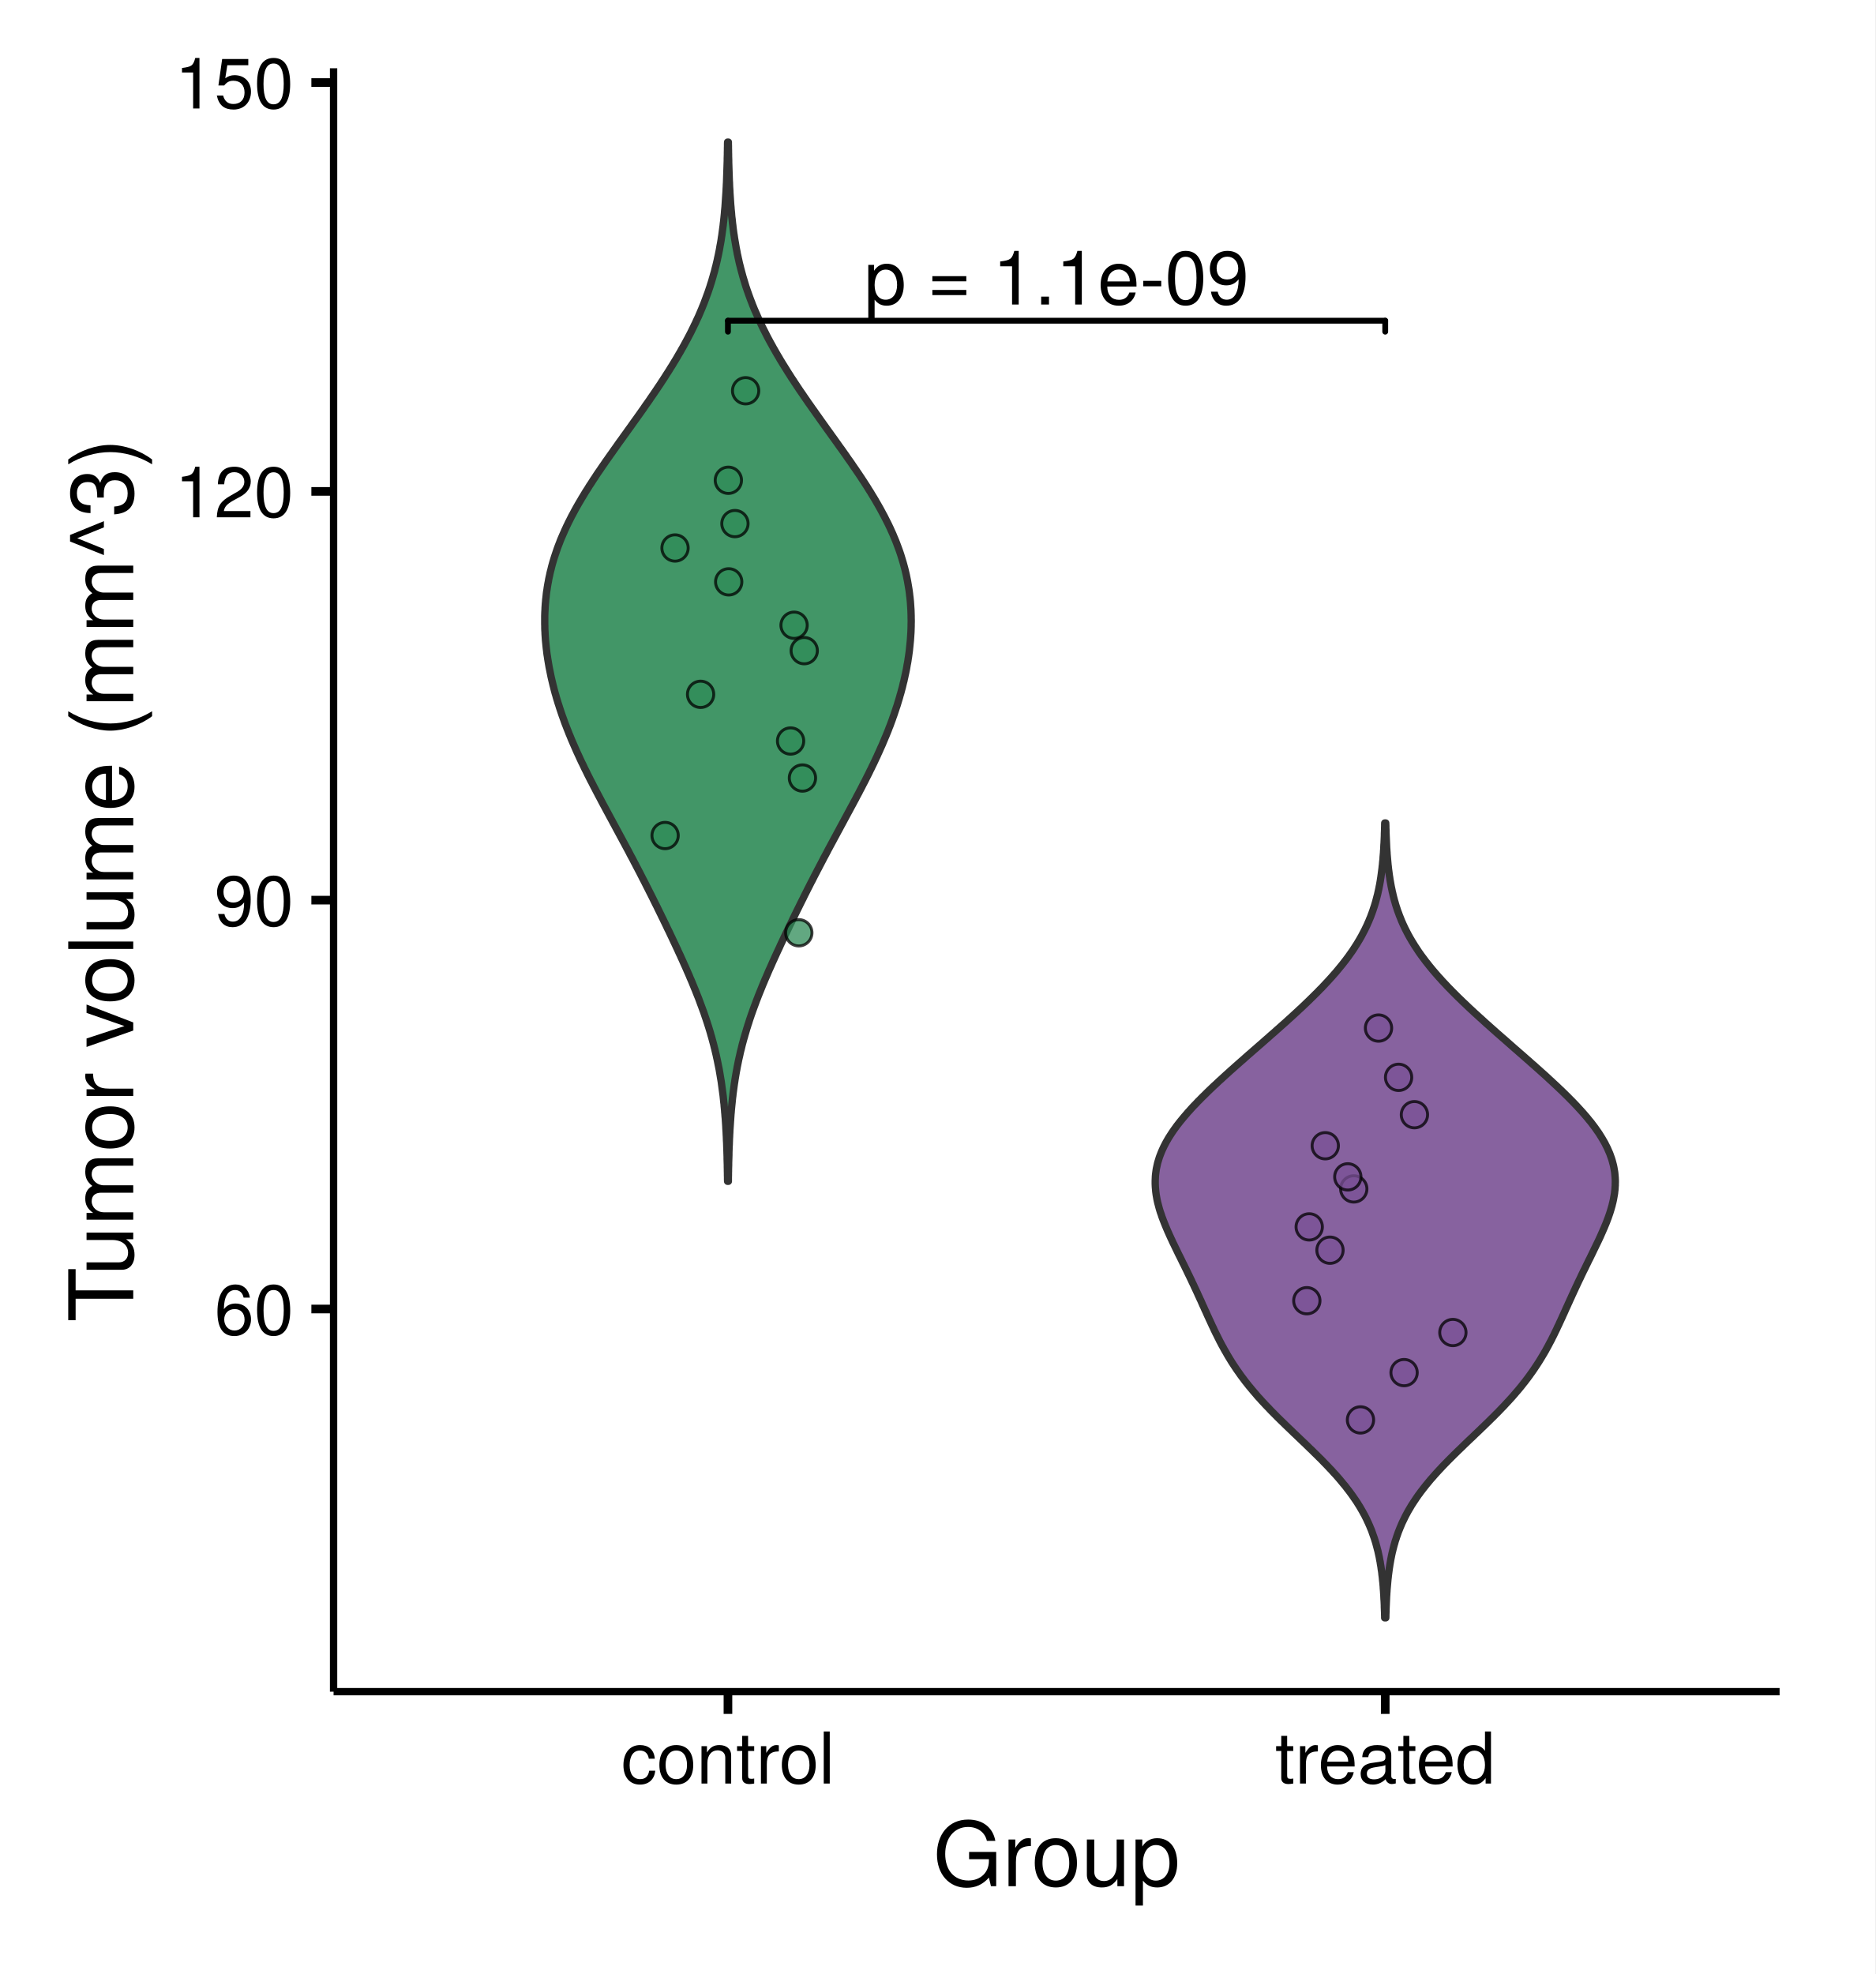
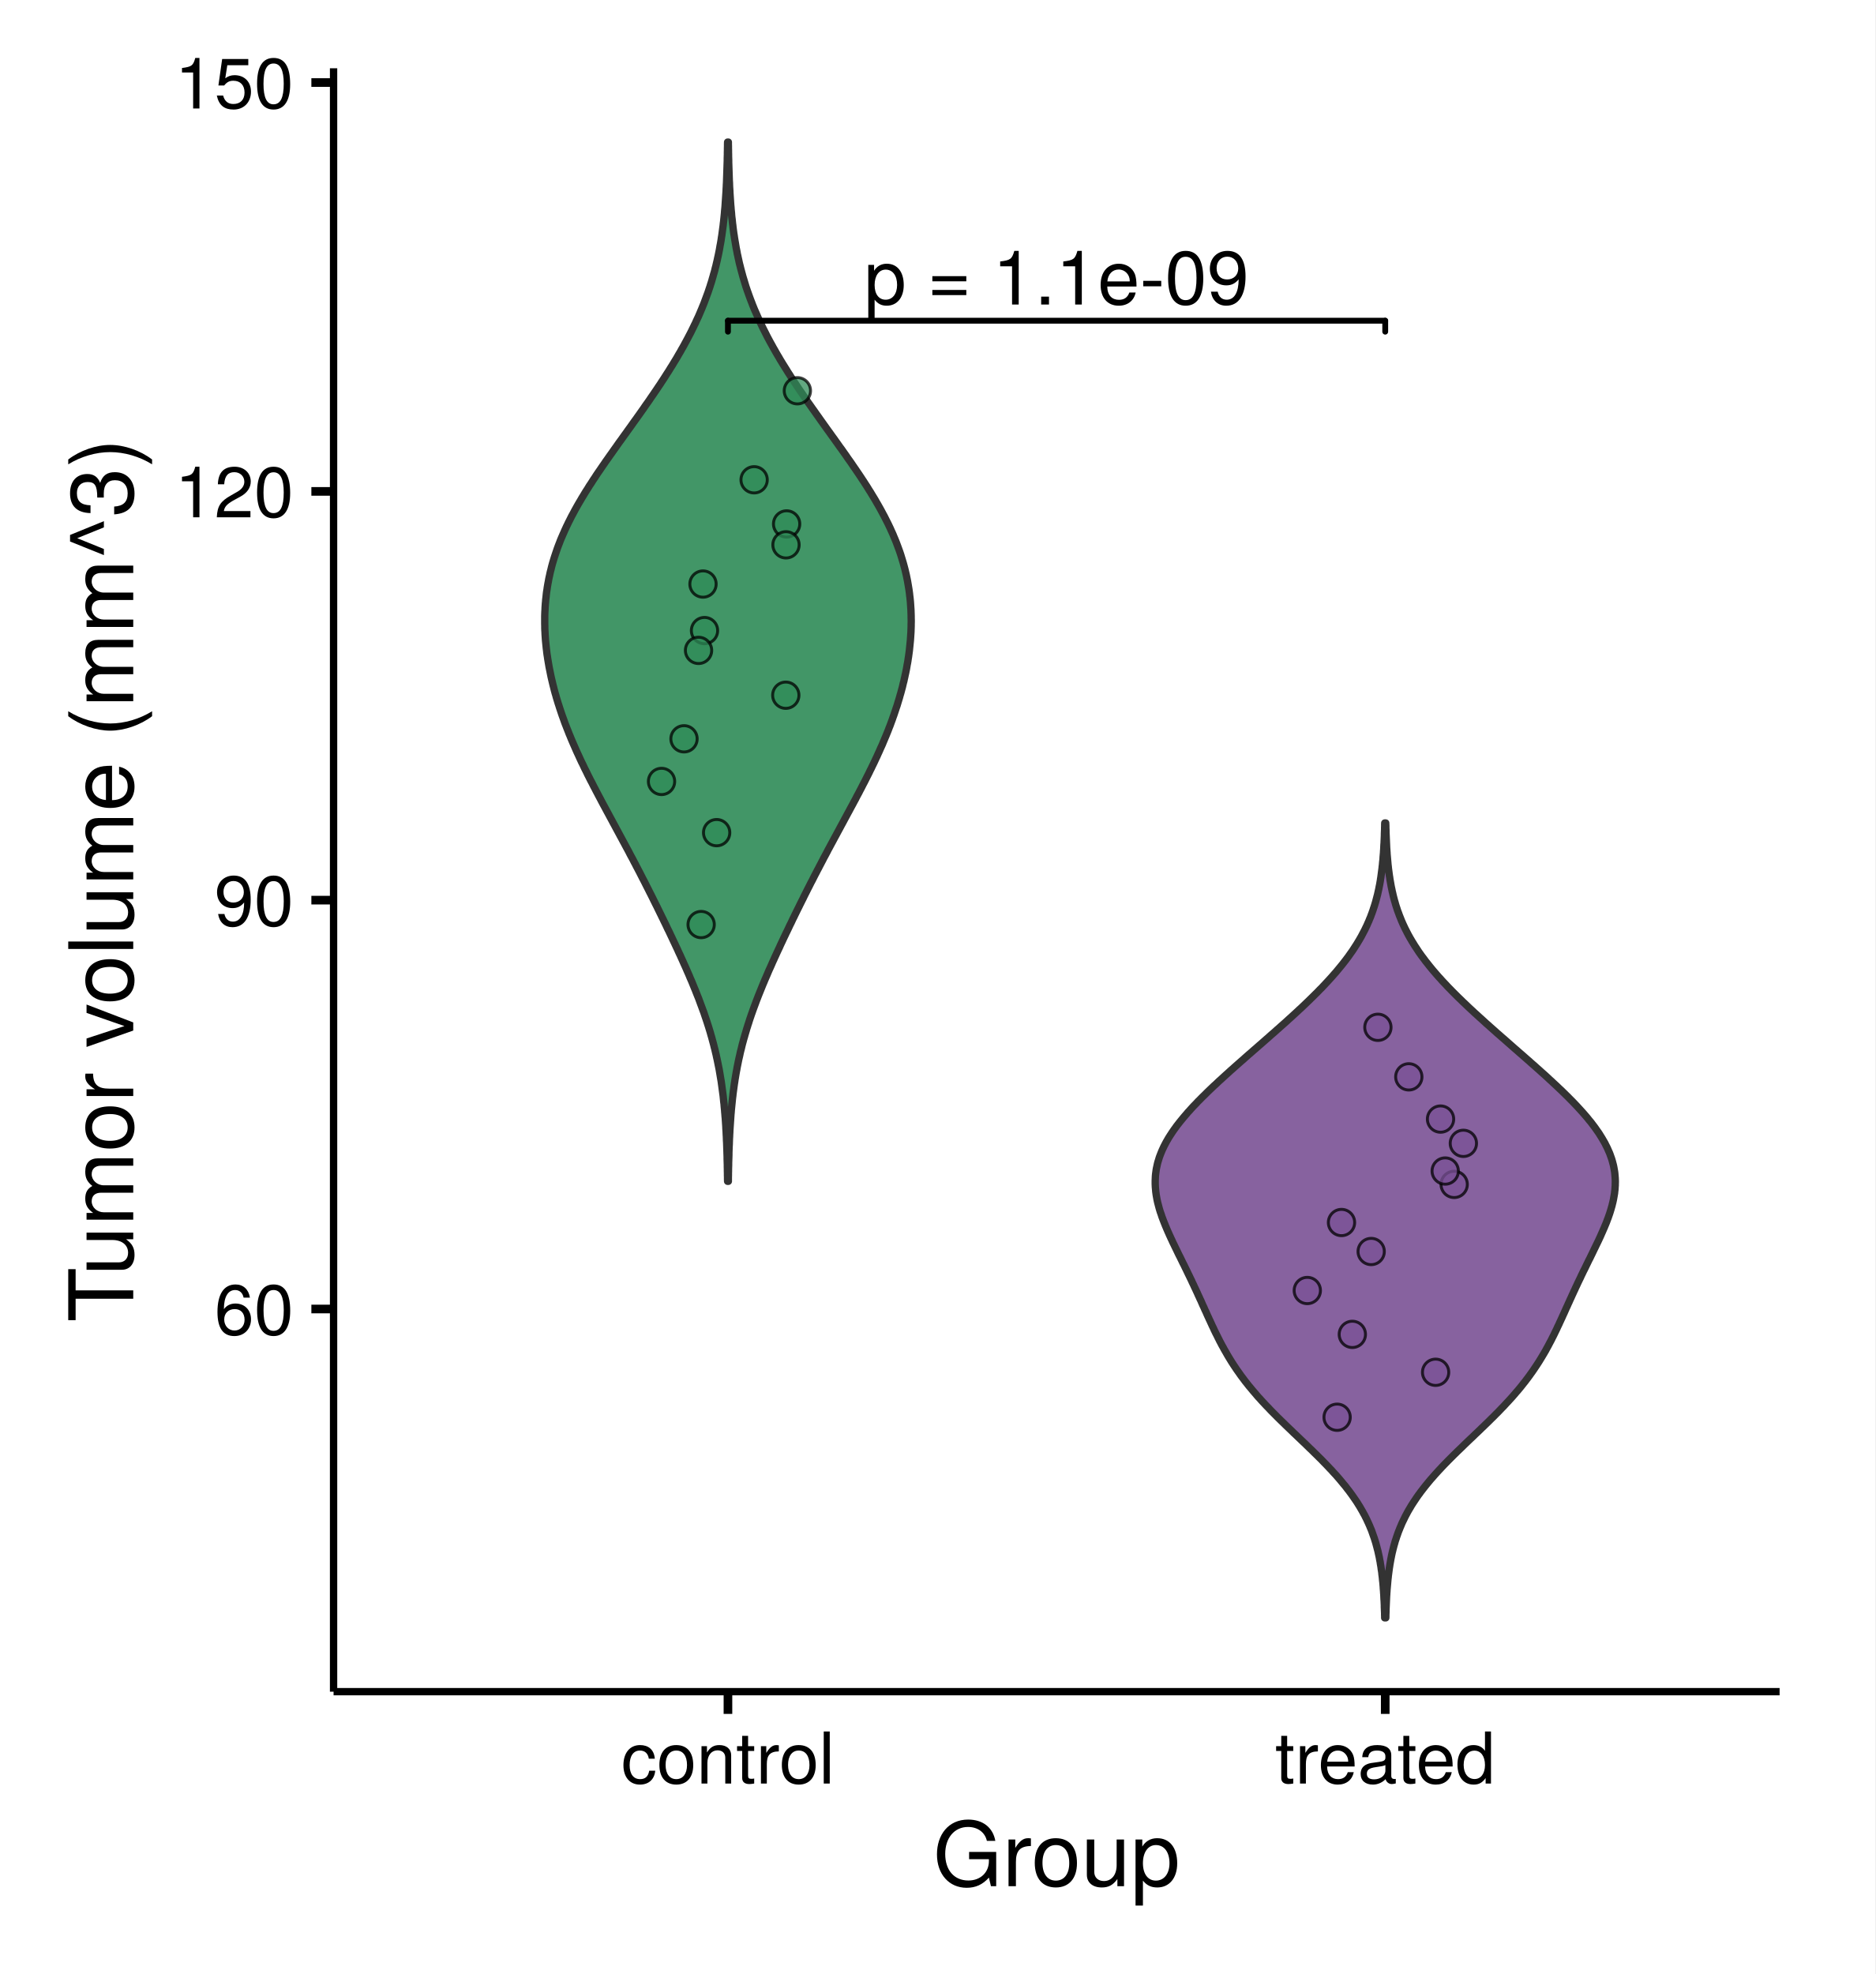
<svg xmlns="http://www.w3.org/2000/svg" class="svglite" width="273.60pt" height="288.00pt" viewBox="0 0 273.60 288.00">
  <defs>
    <style type="text/css">
    .svglite line, .svglite polyline, .svglite polygon, .svglite path, .svglite rect, .svglite circle {
      fill: none;
      stroke: #000000;
      stroke-linecap: round;
      stroke-linejoin: round;
      stroke-miterlimit: 10.00;
    }
    .svglite text {
      white-space: pre;
    }
  </style>
  </defs>
  <rect width="100%" height="100%" style="stroke: none; fill: #FFFFFF;" />
  <defs>
    <clipPath id="cpMC4wMHwyNzMuNjB8MC4wMHwyODguMDA=">
      <rect x="0.00" y="0.00" width="273.60" height="288.00" />
    </clipPath>
  </defs>
  <g clip-path="url(#cpMC4wMHwyNzMuNjB8MC4wMHwyODguMDA=)">
    <rect x="0.00" y="0.00" width="273.60" height="288.00" style="stroke-width: 1.26; stroke: #FFFFFF; fill: #FFFFFF;" />
  </g>
  <defs>
    <clipPath id="cpNDguNjd8MjU5LjY1fDkuOTZ8MjQ2Ljgx">
      <rect x="48.67" y="9.96" width="210.98" height="236.85" />
    </clipPath>
  </defs>
  <g clip-path="url(#cpNDguNjd8MjU5LjY1fDkuOTZ8MjQ2Ljgx)">
    <rect x="48.67" y="9.96" width="210.98" height="236.85" style="stroke-width: 1.26; stroke: none; fill: #FFFFFF;" />
    <polygon points="106.16,172.35 106.15,172.05 106.15,171.76 106.14,171.46 106.14,171.16 106.13,170.87 106.13,170.57 106.12,170.27 106.12,169.98 106.11,169.68 106.10,169.38 106.09,169.09 106.09,168.79 106.08,168.49 106.07,168.20 106.06,167.90 106.05,167.60 106.04,167.31 106.03,167.01 106.02,166.71 106.00,166.41 105.99,166.12 105.98,165.82 105.96,165.52 105.95,165.23 105.93,164.93 105.91,164.63 105.90,164.34 105.88,164.04 105.86,163.74 105.84,163.45 105.82,163.15 105.79,162.85 105.77,162.56 105.74,162.26 105.72,161.96 105.69,161.67 105.66,161.37 105.64,161.07 105.60,160.78 105.57,160.48 105.54,160.18 105.51,159.89 105.47,159.59 105.43,159.29 105.39,159.00 105.35,158.70 105.31,158.40 105.27,158.11 105.23,157.81 105.18,157.51 105.13,157.22 105.08,156.92 105.03,156.62 104.98,156.33 104.93,156.03 104.87,155.73 104.81,155.44 104.75,155.14 104.69,154.84 104.63,154.55 104.56,154.25 104.50,153.95 104.43,153.66 104.36,153.36 104.29,153.06 104.21,152.77 104.14,152.47 104.06,152.17 103.98,151.88 103.90,151.58 103.82,151.28 103.73,150.99 103.65,150.69 103.56,150.39 103.47,150.10 103.38,149.80 103.28,149.50 103.19,149.21 103.09,148.91 102.99,148.61 102.89,148.32 102.79,148.02 102.69,147.72 102.58,147.43 102.47,147.13 102.36,146.83 102.25,146.54 102.14,146.24 102.03,145.94 101.92,145.64 101.80,145.35 101.68,145.05 101.56,144.75 101.45,144.46 101.32,144.16 101.20,143.86 101.08,143.57 100.96,143.27 100.83,142.97 100.70,142.68 100.58,142.38 100.45,142.08 100.32,141.79 100.19,141.49 100.06,141.19 99.93,140.90 99.79,140.60 99.66,140.30 99.53,140.01 99.39,139.71 99.26,139.41 99.12,139.12 98.98,138.82 98.85,138.52 98.71,138.23 98.57,137.93 98.43,137.63 98.29,137.34 98.15,137.04 98.01,136.74 97.87,136.45 97.73,136.15 97.59,135.85 97.44,135.56 97.30,135.26 97.16,134.96 97.02,134.67 96.87,134.37 96.73,134.07 96.58,133.78 96.44,133.48 96.29,133.18 96.15,132.89 96.00,132.59 95.86,132.29 95.71,132.00 95.56,131.70 95.41,131.40 95.27,131.11 95.12,130.81 94.97,130.51 94.82,130.22 94.67,129.92 94.52,129.62 94.37,129.33 94.22,129.03 94.07,128.73 93.92,128.44 93.76,128.14 93.61,127.84 93.46,127.55 93.31,127.25 93.15,126.95 93.00,126.66 92.84,126.36 92.69,126.06 92.53,125.77 92.38,125.47 92.22,125.17 92.06,124.88 91.90,124.58 91.75,124.28 91.59,123.98 91.43,123.69 91.27,123.39 91.11,123.09 90.95,122.80 90.79,122.50 90.63,122.20 90.47,121.91 90.31,121.61 90.15,121.31 89.99,121.02 89.83,120.72 89.67,120.42 89.51,120.13 89.35,119.83 89.19,119.53 89.03,119.24 88.87,118.94 88.71,118.64 88.55,118.35 88.39,118.05 88.23,117.75 88.07,117.46 87.91,117.16 87.75,116.86 87.60,116.57 87.44,116.27 87.28,115.97 87.13,115.68 86.97,115.38 86.82,115.08 86.66,114.79 86.51,114.49 86.36,114.19 86.20,113.90 86.05,113.60 85.90,113.30 85.75,113.01 85.61,112.71 85.46,112.41 85.31,112.12 85.17,111.82 85.03,111.52 84.88,111.23 84.74,110.93 84.60,110.63 84.47,110.34 84.33,110.04 84.19,109.74 84.06,109.45 83.93,109.15 83.80,108.85 83.67,108.56 83.54,108.26 83.41,107.96 83.29,107.67 83.17,107.37 83.04,107.07 82.93,106.78 82.81,106.48 82.69,106.18 82.58,105.89 82.46,105.59 82.35,105.29 82.25,105.00 82.14,104.70 82.03,104.40 81.93,104.11 81.83,103.81 81.73,103.51 81.63,103.21 81.54,102.92 81.44,102.62 81.35,102.32 81.26,102.03 81.17,101.73 81.09,101.43 81.00,101.14 80.92,100.84 80.84,100.54 80.77,100.25 80.69,99.95 80.62,99.65 80.55,99.36 80.48,99.06 80.41,98.76 80.35,98.47 80.29,98.17 80.23,97.87 80.17,97.58 80.11,97.28 80.06,96.98 80.01,96.69 79.96,96.39 79.91,96.09 79.87,95.80 79.82,95.50 79.78,95.20 79.75,94.91 79.71,94.61 79.68,94.31 79.65,94.02 79.62,93.72 79.59,93.42 79.57,93.13 79.55,92.83 79.53,92.53 79.52,92.24 79.50,91.94 79.49,91.64 79.49,91.35 79.48,91.05 79.48,90.75 79.48,90.46 79.48,90.16 79.48,89.86 79.49,89.57 79.50,89.27 79.52,88.97 79.53,88.68 79.55,88.38 79.57,88.08 79.60,87.79 79.62,87.49 79.66,87.19 79.69,86.90 79.72,86.60 79.76,86.30 79.81,86.01 79.85,85.71 79.90,85.41 79.95,85.12 80.01,84.82 80.06,84.52 80.12,84.23 80.19,83.93 80.25,83.63 80.32,83.34 80.40,83.04 80.47,82.74 80.55,82.44 80.63,82.15 80.72,81.85 80.81,81.55 80.90,81.26 81.00,80.96 81.10,80.66 81.20,80.37 81.30,80.07 81.41,79.77 81.52,79.48 81.64,79.18 81.75,78.88 81.87,78.59 82.00,78.29 82.13,77.99 82.26,77.70 82.39,77.40 82.53,77.10 82.66,76.81 82.81,76.51 82.95,76.21 83.10,75.92 83.25,75.62 83.40,75.32 83.56,75.03 83.72,74.73 83.88,74.43 84.04,74.14 84.21,73.84 84.38,73.54 84.55,73.25 84.73,72.95 84.90,72.65 85.08,72.36 85.26,72.06 85.44,71.76 85.63,71.47 85.82,71.17 86.00,70.87 86.20,70.58 86.39,70.28 86.58,69.98 86.78,69.69 86.97,69.39 87.17,69.09 87.37,68.80 87.58,68.50 87.78,68.20 87.98,67.91 88.19,67.61 88.39,67.31 88.60,67.02 88.81,66.72 89.02,66.42 89.23,66.13 89.44,65.83 89.65,65.53 89.86,65.24 90.07,64.94 90.28,64.64 90.49,64.35 90.71,64.05 90.92,63.75 91.13,63.46 91.35,63.16 91.56,62.86 91.77,62.57 91.99,62.27 92.20,61.97 92.41,61.67 92.62,61.38 92.84,61.08 93.05,60.78 93.26,60.49 93.47,60.19 93.68,59.89 93.89,59.60 94.09,59.30 94.30,59.00 94.51,58.71 94.72,58.41 94.92,58.11 95.12,57.82 95.33,57.52 95.53,57.22 95.73,56.93 95.93,56.63 96.13,56.33 96.33,56.04 96.52,55.74 96.72,55.44 96.91,55.15 97.10,54.85 97.29,54.55 97.48,54.26 97.67,53.96 97.85,53.66 98.04,53.37 98.22,53.07 98.40,52.77 98.58,52.48 98.76,52.18 98.93,51.88 99.10,51.59 99.28,51.29 99.44,50.99 99.61,50.70 99.78,50.40 99.94,50.10 100.10,49.81 100.26,49.51 100.42,49.21 100.57,48.92 100.73,48.62 100.88,48.32 101.02,48.03 101.17,47.73 101.31,47.43 101.46,47.14 101.59,46.84 101.73,46.54 101.87,46.25 102.00,45.95 102.13,45.65 102.25,45.36 102.38,45.06 102.50,44.76 102.62,44.47 102.74,44.17 102.85,43.87 102.96,43.58 103.07,43.28 103.18,42.98 103.29,42.69 103.39,42.39 103.49,42.09 103.59,41.80 103.68,41.50 103.78,41.20 103.87,40.90 103.95,40.61 104.04,40.31 104.12,40.01 104.21,39.72 104.29,39.42 104.36,39.12 104.44,38.83 104.51,38.53 104.58,38.23 104.65,37.94 104.71,37.64 104.78,37.34 104.84,37.05 104.90,36.75 104.96,36.45 105.01,36.16 105.06,35.86 105.12,35.56 105.17,35.27 105.22,34.97 105.26,34.67 105.31,34.38 105.35,34.08 105.39,33.78 105.43,33.49 105.47,33.19 105.51,32.89 105.54,32.60 105.58,32.30 105.61,32.00 105.64,31.71 105.67,31.41 105.70,31.11 105.72,30.82 105.75,30.52 105.78,30.22 105.80,29.93 105.82,29.63 105.84,29.33 105.86,29.04 105.88,28.74 105.90,28.44 105.92,28.15 105.94,27.85 105.95,27.55 105.97,27.26 105.98,26.96 106.00,26.66 106.01,26.37 106.02,26.07 106.03,25.77 106.04,25.48 106.05,25.18 106.06,24.88 106.07,24.59 106.08,24.29 106.09,23.99 106.10,23.70 106.11,23.40 106.11,23.10 106.12,22.81 106.13,22.51 106.13,22.21 106.14,21.92 106.14,21.62 106.15,21.32 106.15,21.03 106.16,20.73 106.27,20.73 106.27,21.03 106.28,21.32 106.28,21.62 106.29,21.92 106.29,22.21 106.30,22.51 106.30,22.81 106.31,23.10 106.32,23.40 106.32,23.70 106.33,23.99 106.34,24.29 106.35,24.59 106.36,24.88 106.37,25.18 106.38,25.48 106.39,25.77 106.40,26.07 106.41,26.37 106.43,26.66 106.44,26.96 106.45,27.26 106.47,27.55 106.49,27.85 106.50,28.15 106.52,28.44 106.54,28.74 106.56,29.04 106.58,29.33 106.60,29.63 106.62,29.93 106.65,30.22 106.67,30.52 106.70,30.82 106.73,31.11 106.75,31.41 106.78,31.71 106.82,32.00 106.85,32.30 106.88,32.60 106.92,32.89 106.95,33.19 106.99,33.49 107.03,33.78 107.07,34.08 107.12,34.38 107.16,34.67 107.21,34.97 107.26,35.27 107.31,35.56 107.36,35.86 107.41,36.16 107.47,36.45 107.53,36.75 107.58,37.05 107.65,37.34 107.71,37.64 107.78,37.94 107.84,38.23 107.91,38.53 107.99,38.83 108.06,39.12 108.14,39.42 108.22,39.72 108.30,40.01 108.38,40.31 108.47,40.61 108.56,40.90 108.65,41.20 108.74,41.50 108.83,41.80 108.93,42.09 109.03,42.39 109.14,42.69 109.24,42.98 109.35,43.28 109.46,43.58 109.57,43.87 109.69,44.17 109.80,44.47 109.92,44.76 110.04,45.06 110.17,45.36 110.30,45.65 110.43,45.95 110.56,46.25 110.69,46.54 110.83,46.84 110.97,47.14 111.11,47.43 111.25,47.73 111.40,48.03 111.55,48.32 111.70,48.62 111.85,48.92 112.00,49.21 112.16,49.51 112.32,49.81 112.48,50.10 112.65,50.40 112.81,50.70 112.98,50.99 113.15,51.29 113.32,51.59 113.49,51.88 113.67,52.18 113.84,52.48 114.02,52.77 114.20,53.07 114.39,53.37 114.57,53.66 114.76,53.96 114.94,54.26 115.13,54.55 115.32,54.85 115.51,55.15 115.71,55.44 115.90,55.74 116.10,56.04 116.29,56.33 116.49,56.63 116.69,56.93 116.89,57.22 117.10,57.52 117.30,57.82 117.50,58.11 117.71,58.41 117.91,58.71 118.12,59.00 118.33,59.30 118.54,59.60 118.75,59.89 118.96,60.19 119.17,60.49 119.38,60.78 119.59,61.08 119.80,61.38 120.01,61.67 120.22,61.97 120.44,62.27 120.65,62.57 120.86,62.86 121.08,63.16 121.29,63.46 121.50,63.75 121.72,64.05 121.93,64.35 122.14,64.64 122.35,64.94 122.56,65.24 122.78,65.53 122.99,65.83 123.20,66.13 123.41,66.42 123.61,66.72 123.82,67.02 124.03,67.31 124.24,67.61 124.44,67.91 124.64,68.20 124.85,68.50 125.05,68.80 125.25,69.09 125.45,69.39 125.65,69.69 125.84,69.98 126.04,70.28 126.23,70.58 126.42,70.87 126.61,71.17 126.79,71.47 126.98,71.76 127.16,72.06 127.34,72.36 127.52,72.65 127.70,72.95 127.87,73.25 128.04,73.54 128.21,73.84 128.38,74.14 128.54,74.43 128.70,74.73 128.86,75.03 129.02,75.32 129.17,75.62 129.32,75.92 129.47,76.21 129.62,76.51 129.76,76.81 129.90,77.10 130.03,77.40 130.17,77.70 130.30,77.99 130.42,78.29 130.55,78.59 130.67,78.88 130.79,79.18 130.90,79.48 131.01,79.77 131.12,80.07 131.23,80.37 131.33,80.66 131.43,80.96 131.52,81.26 131.61,81.55 131.70,81.85 131.79,82.15 131.87,82.44 131.95,82.74 132.03,83.04 132.10,83.34 132.17,83.63 132.24,83.93 132.30,84.23 132.36,84.52 132.42,84.82 132.47,85.12 132.52,85.41 132.57,85.71 132.62,86.01 132.66,86.30 132.70,86.60 132.73,86.90 132.77,87.19 132.80,87.49 132.83,87.79 132.85,88.08 132.87,88.38 132.89,88.68 132.91,88.97 132.92,89.27 132.93,89.57 132.94,89.86 132.94,90.16 132.95,90.46 132.95,90.75 132.94,91.05 132.94,91.35 132.93,91.64 132.92,91.94 132.91,92.24 132.89,92.53 132.87,92.83 132.85,93.13 132.83,93.42 132.80,93.72 132.77,94.02 132.74,94.31 132.71,94.61 132.68,94.91 132.64,95.20 132.60,95.50 132.56,95.80 132.51,96.09 132.47,96.39 132.42,96.69 132.36,96.98 132.31,97.28 132.26,97.58 132.20,97.87 132.14,98.17 132.07,98.47 132.01,98.76 131.94,99.06 131.88,99.36 131.80,99.65 131.73,99.95 131.66,100.25 131.58,100.54 131.50,100.84 131.42,101.14 131.33,101.43 131.25,101.73 131.16,102.03 131.07,102.32 130.98,102.62 130.89,102.92 130.79,103.21 130.69,103.51 130.59,103.81 130.49,104.11 130.39,104.40 130.28,104.70 130.18,105.00 130.07,105.29 129.96,105.59 129.85,105.89 129.73,106.18 129.62,106.48 129.50,106.78 129.38,107.07 129.26,107.37 129.13,107.67 129.01,107.96 128.88,108.26 128.76,108.56 128.63,108.85 128.49,109.15 128.36,109.45 128.23,109.74 128.09,110.04 127.96,110.34 127.82,110.63 127.68,110.93 127.54,111.23 127.40,111.52 127.25,111.82 127.11,112.12 126.96,112.41 126.82,112.71 126.67,113.01 126.52,113.30 126.37,113.60 126.22,113.90 126.07,114.19 125.91,114.49 125.76,114.79 125.61,115.08 125.45,115.38 125.30,115.68 125.14,115.97 124.98,116.27 124.83,116.57 124.67,116.86 124.51,117.16 124.35,117.46 124.19,117.75 124.03,118.05 123.87,118.35 123.71,118.64 123.55,118.94 123.39,119.24 123.23,119.53 123.07,119.83 122.91,120.13 122.75,120.42 122.59,120.72 122.43,121.02 122.27,121.31 122.11,121.61 121.95,121.91 121.79,122.20 121.63,122.50 121.47,122.80 121.31,123.09 121.15,123.39 120.99,123.69 120.83,123.98 120.68,124.28 120.52,124.58 120.36,124.88 120.20,125.17 120.05,125.47 119.89,125.77 119.74,126.06 119.58,126.36 119.43,126.66 119.27,126.95 119.12,127.25 118.96,127.55 118.81,127.84 118.66,128.14 118.51,128.44 118.35,128.73 118.20,129.03 118.05,129.33 117.90,129.62 117.75,129.92 117.60,130.22 117.45,130.51 117.30,130.81 117.16,131.11 117.01,131.40 116.86,131.70 116.71,132.00 116.57,132.29 116.42,132.59 116.27,132.89 116.13,133.18 115.98,133.48 115.84,133.78 115.69,134.07 115.55,134.37 115.41,134.67 115.26,134.96 115.12,135.26 114.98,135.56 114.84,135.85 114.69,136.15 114.55,136.45 114.41,136.74 114.27,137.04 114.13,137.34 113.99,137.63 113.85,137.93 113.72,138.23 113.58,138.52 113.44,138.82 113.30,139.12 113.17,139.41 113.03,139.71 112.90,140.01 112.76,140.30 112.63,140.60 112.50,140.90 112.37,141.19 112.23,141.49 112.10,141.79 111.98,142.08 111.85,142.38 111.72,142.68 111.59,142.97 111.47,143.27 111.34,143.57 111.22,143.86 111.10,144.16 110.98,144.46 110.86,144.75 110.74,145.05 110.62,145.35 110.51,145.64 110.39,145.94 110.28,146.24 110.17,146.54 110.06,146.83 109.95,147.13 109.84,147.43 109.74,147.72 109.63,148.02 109.53,148.32 109.43,148.61 109.33,148.91 109.24,149.21 109.14,149.50 109.05,149.80 108.95,150.10 108.87,150.39 108.78,150.69 108.69,150.99 108.61,151.28 108.52,151.58 108.44,151.88 108.36,152.17 108.28,152.47 108.21,152.77 108.14,153.06 108.06,153.36 107.99,153.66 107.93,153.95 107.86,154.25 107.79,154.55 107.73,154.84 107.67,155.14 107.61,155.44 107.55,155.73 107.50,156.03 107.44,156.33 107.39,156.62 107.34,156.92 107.29,157.22 107.24,157.51 107.20,157.81 107.15,158.11 107.11,158.40 107.07,158.70 107.03,159.00 106.99,159.29 106.95,159.59 106.92,159.89 106.88,160.18 106.85,160.48 106.82,160.78 106.79,161.07 106.76,161.37 106.73,161.67 106.70,161.96 106.68,162.26 106.65,162.56 106.63,162.85 106.61,163.15 106.59,163.45 106.57,163.74 106.55,164.04 106.53,164.34 106.51,164.63 106.49,164.93 106.48,165.23 106.46,165.52 106.45,165.82 106.43,166.12 106.42,166.41 106.41,166.71 106.40,167.01 106.38,167.31 106.37,167.60 106.36,167.90 106.35,168.20 106.35,168.49 106.34,168.79 106.33,169.09 106.32,169.38 106.31,169.68 106.31,169.98 106.30,170.27 106.29,170.57 106.29,170.87 106.28,171.16 106.28,171.46 106.27,171.76 106.27,172.05 106.27,172.35 106.16,172.35 " style="stroke-width: 1.07; stroke: #333333; stroke-linecap: butt; fill: #2E8B57; fill-opacity: 0.90;" />
    <polygon points="202.03,236.04 202.03,235.82 202.02,235.59 202.02,235.36 202.01,235.14 202.00,234.91 201.99,234.68 201.98,234.46 201.98,234.23 201.97,234.00 201.96,233.77 201.95,233.55 201.93,233.32 201.92,233.09 201.91,232.87 201.90,232.64 201.88,232.41 201.87,232.19 201.85,231.96 201.83,231.73 201.82,231.50 201.80,231.28 201.78,231.05 201.76,230.82 201.73,230.60 201.71,230.37 201.69,230.14 201.66,229.92 201.63,229.69 201.61,229.46 201.58,229.24 201.54,229.01 201.51,228.78 201.48,228.55 201.44,228.33 201.40,228.10 201.37,227.87 201.32,227.65 201.28,227.42 201.24,227.19 201.19,226.97 201.14,226.74 201.09,226.51 201.04,226.28 200.98,226.06 200.92,225.83 200.86,225.60 200.80,225.38 200.74,225.15 200.67,224.92 200.60,224.70 200.53,224.47 200.45,224.24 200.37,224.02 200.29,223.79 200.21,223.56 200.13,223.33 200.04,223.11 199.94,222.88 199.85,222.65 199.75,222.43 199.65,222.20 199.54,221.97 199.44,221.75 199.33,221.52 199.21,221.29 199.10,221.06 198.97,220.84 198.85,220.61 198.72,220.38 198.59,220.16 198.46,219.93 198.32,219.70 198.18,219.48 198.04,219.25 197.89,219.02 197.74,218.80 197.58,218.57 197.42,218.34 197.26,218.11 197.10,217.89 196.93,217.66 196.76,217.43 196.58,217.21 196.41,216.98 196.23,216.75 196.04,216.53 195.85,216.30 195.66,216.07 195.47,215.84 195.28,215.62 195.08,215.39 194.88,215.16 194.67,214.94 194.46,214.71 194.26,214.48 194.04,214.26 193.83,214.03 193.61,213.80 193.39,213.57 193.17,213.35 192.95,213.12 192.73,212.89 192.50,212.67 192.27,212.44 192.04,212.21 191.81,211.99 191.58,211.76 191.35,211.53 191.11,211.31 190.88,211.08 190.64,210.85 190.41,210.62 190.17,210.40 189.93,210.17 189.69,209.94 189.46,209.72 189.22,209.49 188.98,209.26 188.74,209.04 188.51,208.81 188.27,208.58 188.03,208.35 187.80,208.13 187.56,207.90 187.33,207.67 187.10,207.45 186.86,207.22 186.63,206.99 186.40,206.77 186.18,206.54 185.95,206.31 185.73,206.09 185.50,205.86 185.28,205.63 185.07,205.40 184.85,205.18 184.63,204.95 184.42,204.72 184.21,204.50 184.00,204.27 183.80,204.04 183.59,203.82 183.39,203.59 183.20,203.36 183.00,203.13 182.81,202.91 182.62,202.68 182.43,202.45 182.24,202.23 182.06,202.00 181.88,201.77 181.70,201.55 181.53,201.32 181.36,201.09 181.19,200.87 181.02,200.64 180.86,200.41 180.70,200.18 180.54,199.96 180.38,199.73 180.23,199.50 180.08,199.28 179.93,199.05 179.78,198.82 179.64,198.60 179.50,198.37 179.36,198.14 179.22,197.91 179.09,197.69 178.96,197.46 178.83,197.23 178.70,197.01 178.57,196.78 178.45,196.55 178.32,196.33 178.20,196.10 178.08,195.87 177.96,195.65 177.85,195.42 177.73,195.19 177.62,194.96 177.51,194.74 177.39,194.51 177.28,194.28 177.17,194.06 177.07,193.83 176.96,193.60 176.85,193.38 176.75,193.15 176.64,192.92 176.54,192.69 176.43,192.47 176.33,192.24 176.22,192.01 176.12,191.79 176.02,191.56 175.92,191.33 175.81,191.11 175.71,190.88 175.61,190.65 175.50,190.43 175.40,190.20 175.30,189.97 175.20,189.74 175.09,189.52 174.99,189.29 174.88,189.06 174.78,188.84 174.68,188.61 174.57,188.38 174.47,188.16 174.36,187.93 174.25,187.70 174.15,187.47 174.04,187.25 173.93,187.02 173.83,186.79 173.72,186.57 173.61,186.34 173.50,186.11 173.39,185.89 173.28,185.66 173.17,185.43 173.06,185.20 172.95,184.98 172.84,184.75 172.73,184.52 172.61,184.30 172.50,184.07 172.39,183.84 172.28,183.62 172.17,183.39 172.05,183.16 171.94,182.94 171.83,182.71 171.72,182.48 171.61,182.25 171.50,182.03 171.39,181.80 171.28,181.57 171.17,181.35 171.06,181.12 170.96,180.89 170.85,180.67 170.75,180.44 170.64,180.21 170.54,179.98 170.44,179.76 170.34,179.53 170.24,179.30 170.15,179.08 170.05,178.85 169.96,178.62 169.87,178.40 169.78,178.17 169.69,177.94 169.61,177.72 169.52,177.49 169.45,177.26 169.37,177.03 169.29,176.81 169.22,176.58 169.15,176.35 169.09,176.13 169.03,175.90 168.97,175.67 168.91,175.45 168.86,175.22 168.81,174.99 168.77,174.76 168.73,174.54 168.69,174.31 168.66,174.08 168.63,173.86 168.61,173.63 168.59,173.40 168.57,173.18 168.56,172.95 168.55,172.72 168.55,172.50 168.55,172.27 168.56,172.04 168.57,171.81 168.58,171.59 168.60,171.36 168.63,171.13 168.66,170.91 168.69,170.68 168.73,170.45 168.78,170.23 168.83,170.00 168.88,169.77 168.94,169.54 169.01,169.32 169.08,169.09 169.15,168.86 169.23,168.64 169.32,168.41 169.41,168.18 169.50,167.96 169.60,167.73 169.71,167.50 169.81,167.28 169.93,167.05 170.05,166.82 170.17,166.59 170.30,166.37 170.43,166.14 170.57,165.91 170.71,165.69 170.86,165.46 171.01,165.23 171.16,165.01 171.32,164.78 171.49,164.55 171.65,164.32 171.82,164.10 172.00,163.87 172.18,163.64 172.36,163.42 172.55,163.19 172.74,162.96 172.93,162.74 173.13,162.51 173.32,162.28 173.53,162.06 173.73,161.83 173.94,161.60 174.15,161.37 174.37,161.15 174.59,160.92 174.80,160.69 175.03,160.47 175.25,160.24 175.48,160.01 175.71,159.79 175.94,159.56 176.17,159.33 176.41,159.10 176.64,158.88 176.88,158.65 177.12,158.42 177.37,158.20 177.61,157.97 177.85,157.74 178.10,157.52 178.35,157.29 178.60,157.06 178.85,156.83 179.10,156.61 179.35,156.38 179.60,156.15 179.86,155.93 180.11,155.70 180.37,155.47 180.62,155.25 180.88,155.02 181.14,154.79 181.40,154.57 181.65,154.34 181.91,154.11 182.17,153.88 182.43,153.66 182.69,153.43 182.95,153.20 183.21,152.98 183.47,152.75 183.73,152.52 183.99,152.30 184.25,152.07 184.51,151.84 184.77,151.61 185.03,151.39 185.28,151.16 185.54,150.93 185.80,150.71 186.06,150.48 186.31,150.25 186.57,150.03 186.82,149.80 187.08,149.57 187.33,149.35 187.59,149.12 187.84,148.89 188.09,148.66 188.34,148.44 188.59,148.21 188.84,147.98 189.08,147.76 189.33,147.53 189.57,147.30 189.82,147.08 190.06,146.85 190.30,146.62 190.54,146.39 190.77,146.17 191.01,145.94 191.24,145.71 191.47,145.49 191.70,145.26 191.93,145.03 192.16,144.81 192.38,144.58 192.60,144.35 192.83,144.13 193.04,143.90 193.26,143.67 193.47,143.44 193.68,143.22 193.89,142.99 194.10,142.76 194.30,142.54 194.50,142.31 194.70,142.08 194.90,141.86 195.09,141.63 195.28,141.40 195.47,141.17 195.65,140.95 195.84,140.72 196.02,140.49 196.19,140.27 196.37,140.04 196.54,139.81 196.71,139.59 196.87,139.36 197.03,139.13 197.19,138.91 197.35,138.68 197.50,138.45 197.65,138.22 197.79,138.00 197.94,137.77 198.08,137.54 198.21,137.32 198.35,137.09 198.48,136.86 198.61,136.64 198.73,136.41 198.85,136.18 198.97,135.95 199.09,135.73 199.20,135.50 199.31,135.27 199.42,135.05 199.52,134.82 199.62,134.59 199.72,134.37 199.81,134.14 199.91,133.91 200.00,133.69 200.08,133.46 200.17,133.23 200.25,133.00 200.33,132.78 200.40,132.55 200.48,132.32 200.55,132.10 200.62,131.87 200.69,131.64 200.75,131.42 200.81,131.19 200.87,130.96 200.93,130.73 200.99,130.51 201.04,130.28 201.09,130.05 201.14,129.83 201.19,129.60 201.23,129.37 201.28,129.15 201.32,128.92 201.36,128.69 201.40,128.47 201.43,128.24 201.47,128.01 201.50,127.78 201.53,127.56 201.56,127.33 201.59,127.10 201.62,126.88 201.65,126.65 201.67,126.42 201.70,126.20 201.72,125.97 201.74,125.74 201.77,125.51 201.79,125.29 201.80,125.06 201.82,124.83 201.84,124.61 201.86,124.38 201.87,124.15 201.89,123.93 201.90,123.70 201.91,123.47 201.92,123.24 201.94,123.02 201.95,122.79 201.96,122.56 201.97,122.34 201.98,122.11 201.99,121.88 201.99,121.66 202.00,121.43 202.01,121.20 202.02,120.98 202.02,120.75 202.03,120.52 202.03,120.29 202.04,120.07 202.18,120.07 202.19,120.29 202.20,120.52 202.20,120.75 202.21,120.98 202.22,121.20 202.22,121.43 202.23,121.66 202.24,121.88 202.25,122.11 202.26,122.34 202.27,122.56 202.28,122.79 202.29,123.02 202.30,123.24 202.31,123.47 202.32,123.70 202.34,123.93 202.35,124.15 202.37,124.38 202.38,124.61 202.40,124.83 202.42,125.06 202.44,125.29 202.46,125.51 202.48,125.74 202.50,125.97 202.52,126.20 202.55,126.42 202.57,126.65 202.60,126.88 202.63,127.10 202.66,127.33 202.69,127.56 202.72,127.78 202.76,128.01 202.79,128.24 202.83,128.47 202.87,128.69 202.91,128.92 202.95,129.15 202.99,129.37 203.04,129.60 203.09,129.83 203.13,130.05 203.19,130.28 203.24,130.51 203.29,130.73 203.35,130.96 203.41,131.19 203.47,131.42 203.54,131.64 203.60,131.87 203.67,132.10 203.74,132.32 203.82,132.55 203.89,132.78 203.97,133.00 204.06,133.23 204.14,133.46 204.23,133.69 204.32,133.91 204.41,134.14 204.50,134.37 204.60,134.59 204.70,134.82 204.81,135.05 204.91,135.27 205.02,135.50 205.14,135.73 205.25,135.95 205.37,136.18 205.49,136.41 205.62,136.64 205.74,136.86 205.88,137.09 206.01,137.32 206.15,137.54 206.29,137.77 206.43,138.00 206.58,138.22 206.73,138.45 206.88,138.68 207.03,138.91 207.19,139.13 207.35,139.36 207.52,139.59 207.69,139.81 207.86,140.04 208.03,140.27 208.21,140.49 208.39,140.72 208.57,140.95 208.75,141.17 208.94,141.40 209.13,141.63 209.33,141.86 209.52,142.08 209.72,142.31 209.92,142.54 210.13,142.76 210.33,142.99 210.54,143.22 210.75,143.44 210.97,143.67 211.18,143.90 211.40,144.13 211.62,144.35 211.84,144.58 212.07,144.81 212.29,145.03 212.52,145.26 212.75,145.49 212.98,145.71 213.22,145.94 213.45,146.17 213.69,146.39 213.93,146.62 214.17,146.85 214.41,147.08 214.65,147.30 214.90,147.53 215.14,147.76 215.39,147.98 215.64,148.21 215.89,148.44 216.14,148.66 216.39,148.89 216.64,149.12 216.89,149.35 217.15,149.57 217.40,149.80 217.66,150.03 217.91,150.25 218.17,150.48 218.42,150.71 218.68,150.93 218.94,151.16 219.20,151.39 219.46,151.61 219.72,151.84 219.98,152.07 220.24,152.30 220.49,152.52 220.75,152.75 221.01,152.98 221.27,153.20 221.53,153.43 221.79,153.66 222.05,153.88 222.31,154.11 222.57,154.34 222.83,154.57 223.09,154.79 223.34,155.02 223.60,155.25 223.86,155.47 224.11,155.70 224.37,155.93 224.62,156.15 224.87,156.38 225.13,156.61 225.38,156.83 225.63,157.06 225.88,157.29 226.12,157.52 226.37,157.74 226.61,157.97 226.86,158.20 227.10,158.42 227.34,158.65 227.58,158.88 227.82,159.10 228.05,159.33 228.29,159.56 228.52,159.79 228.75,160.01 228.97,160.24 229.20,160.47 229.42,160.69 229.64,160.92 229.86,161.15 230.07,161.37 230.28,161.60 230.49,161.83 230.70,162.06 230.90,162.28 231.10,162.51 231.30,162.74 231.49,162.96 231.68,163.19 231.86,163.42 232.05,163.64 232.23,163.87 232.40,164.10 232.57,164.32 232.74,164.55 232.90,164.78 233.06,165.01 233.22,165.23 233.37,165.46 233.51,165.69 233.65,165.91 233.79,166.14 233.92,166.37 234.05,166.59 234.18,166.82 234.29,167.05 234.41,167.28 234.52,167.50 234.62,167.73 234.72,167.96 234.82,168.18 234.91,168.41 234.99,168.64 235.07,168.86 235.15,169.09 235.22,169.32 235.28,169.54 235.34,169.77 235.40,170.00 235.45,170.23 235.49,170.45 235.53,170.68 235.57,170.91 235.60,171.13 235.62,171.36 235.64,171.59 235.66,171.81 235.67,172.04 235.68,172.27 235.68,172.50 235.67,172.72 235.67,172.95 235.65,173.18 235.64,173.40 235.62,173.63 235.59,173.86 235.57,174.08 235.53,174.31 235.49,174.54 235.45,174.76 235.41,174.99 235.36,175.22 235.31,175.45 235.25,175.67 235.20,175.90 235.13,176.13 235.07,176.35 235.00,176.58 234.93,176.81 234.86,177.03 234.78,177.26 234.70,177.49 234.62,177.72 234.53,177.94 234.45,178.17 234.36,178.40 234.27,178.62 234.17,178.85 234.08,179.08 233.98,179.30 233.88,179.53 233.78,179.76 233.68,179.98 233.58,180.21 233.48,180.44 233.37,180.67 233.27,180.89 233.16,181.12 233.05,181.35 232.94,181.57 232.83,181.80 232.72,182.03 232.61,182.25 232.50,182.48 232.39,182.71 232.28,182.94 232.17,183.16 232.06,183.39 231.95,183.62 231.83,183.84 231.72,184.07 231.61,184.30 231.50,184.52 231.39,184.75 231.28,184.98 231.17,185.20 231.05,185.43 230.94,185.66 230.83,185.89 230.72,186.11 230.62,186.34 230.51,186.57 230.40,186.79 230.29,187.02 230.18,187.25 230.08,187.47 229.97,187.70 229.86,187.93 229.76,188.16 229.65,188.38 229.55,188.61 229.44,188.84 229.34,189.06 229.24,189.29 229.13,189.52 229.03,189.74 228.93,189.97 228.82,190.20 228.72,190.43 228.62,190.65 228.51,190.88 228.41,191.11 228.31,191.33 228.21,191.56 228.10,191.79 228.00,192.01 227.90,192.24 227.79,192.47 227.69,192.69 227.58,192.92 227.48,193.15 227.37,193.38 227.26,193.60 227.16,193.83 227.05,194.06 226.94,194.28 226.83,194.51 226.72,194.74 226.61,194.96 226.49,195.19 226.38,195.42 226.26,195.65 226.14,195.87 226.02,196.10 225.90,196.33 225.78,196.55 225.65,196.78 225.53,197.01 225.40,197.23 225.27,197.46 225.13,197.69 225.00,197.91 224.86,198.14 224.72,198.37 224.58,198.60 224.44,198.82 224.29,199.05 224.14,199.28 223.99,199.50 223.84,199.73 223.68,199.96 223.53,200.18 223.36,200.41 223.20,200.64 223.03,200.87 222.87,201.09 222.69,201.32 222.52,201.55 222.34,201.77 222.16,202.00 221.98,202.23 221.80,202.45 221.61,202.68 221.42,202.91 221.22,203.13 221.03,203.36 220.83,203.59 220.63,203.82 220.43,204.04 220.22,204.27 220.01,204.50 219.80,204.72 219.59,204.95 219.38,205.18 219.16,205.40 218.94,205.63 218.72,205.86 218.50,206.09 218.27,206.31 218.05,206.54 217.82,206.77 217.59,206.99 217.36,207.22 217.13,207.45 216.90,207.67 216.66,207.90 216.43,208.13 216.19,208.35 215.96,208.58 215.72,208.81 215.48,209.04 215.24,209.26 215.01,209.49 214.77,209.72 214.53,209.94 214.29,210.17 214.05,210.40 213.82,210.62 213.58,210.85 213.35,211.08 213.11,211.31 212.88,211.53 212.64,211.76 212.41,211.99 212.18,212.21 211.95,212.44 211.72,212.67 211.50,212.89 211.27,213.12 211.05,213.35 210.83,213.57 210.61,213.80 210.39,214.03 210.18,214.26 209.97,214.48 209.76,214.71 209.55,214.94 209.35,215.16 209.15,215.39 208.95,215.62 208.75,215.84 208.56,216.07 208.37,216.30 208.18,216.53 208.00,216.75 207.82,216.98 207.64,217.21 207.47,217.43 207.29,217.66 207.13,217.89 206.96,218.11 206.80,218.34 206.64,218.57 206.49,218.80 206.34,219.02 206.19,219.25 206.04,219.48 205.90,219.70 205.77,219.93 205.63,220.16 205.50,220.38 205.37,220.61 205.25,220.84 205.13,221.06 205.01,221.29 204.90,221.52 204.79,221.75 204.68,221.97 204.57,222.20 204.47,222.43 204.38,222.65 204.28,222.88 204.19,223.11 204.10,223.33 204.01,223.56 203.93,223.79 203.85,224.02 203.77,224.24 203.70,224.47 203.62,224.70 203.55,224.92 203.49,225.15 203.42,225.38 203.36,225.60 203.30,225.83 203.24,226.06 203.19,226.28 203.13,226.51 203.08,226.74 203.03,226.97 202.99,227.19 202.94,227.42 202.90,227.65 202.86,227.87 202.82,228.10 202.78,228.33 202.75,228.55 202.71,228.78 202.68,229.01 202.65,229.24 202.62,229.46 202.59,229.69 202.56,229.92 202.54,230.14 202.51,230.37 202.49,230.60 202.47,230.82 202.45,231.05 202.43,231.28 202.41,231.50 202.39,231.73 202.37,231.96 202.36,232.19 202.34,232.41 202.33,232.64 202.31,232.87 202.30,233.09 202.29,233.32 202.28,233.55 202.27,233.77 202.26,234.00 202.25,234.23 202.24,234.46 202.23,234.68 202.22,234.91 202.22,235.14 202.21,235.36 202.20,235.59 202.20,235.82 202.19,236.04 202.03,236.04 " style="stroke-width: 1.07; stroke: #333333; stroke-linecap: butt; fill: #7A5195; fill-opacity: 0.90;" />
-     <circle cx="115.35" cy="108.11" r="1.92" style="stroke-width: 0.43; stroke: #000000; stroke-opacity: 0.75; fill: #2E8B57; fill-opacity: 0.75;" />
-     <circle cx="107.23" cy="76.39" r="1.92" style="stroke-width: 0.43; stroke: #000000; stroke-opacity: 0.75; fill: #2E8B57; fill-opacity: 0.75;" />
-     <circle cx="97.04" cy="121.90" r="1.92" style="stroke-width: 0.43; stroke: #000000; stroke-opacity: 0.75; fill: #2E8B57; fill-opacity: 0.75;" />
-     <circle cx="115.86" cy="91.22" r="1.92" style="stroke-width: 0.43; stroke: #000000; stroke-opacity: 0.75; fill: #2E8B57; fill-opacity: 0.75;" />
-     <circle cx="108.79" cy="57.01" r="1.92" style="stroke-width: 0.43; stroke: #000000; stroke-opacity: 0.75; fill: #2E8B57; fill-opacity: 0.75;" />
-     <circle cx="116.55" cy="136.09" r="1.92" style="stroke-width: 0.43; stroke: #000000; stroke-opacity: 0.75; fill: #2E8B57; fill-opacity: 0.75;" />
-     <circle cx="102.22" cy="101.30" r="1.92" style="stroke-width: 0.43; stroke: #000000; stroke-opacity: 0.75; fill: #2E8B57; fill-opacity: 0.75;" />
-     <circle cx="106.32" cy="84.89" r="1.92" style="stroke-width: 0.43; stroke: #000000; stroke-opacity: 0.75; fill: #2E8B57; fill-opacity: 0.75;" />
-     <circle cx="117.08" cy="113.51" r="1.92" style="stroke-width: 0.43; stroke: #000000; stroke-opacity: 0.75; fill: #2E8B57; fill-opacity: 0.75;" />
-     <circle cx="106.27" cy="70.07" r="1.92" style="stroke-width: 0.43; stroke: #000000; stroke-opacity: 0.75; fill: #2E8B57; fill-opacity: 0.75;" />
-     <circle cx="117.34" cy="94.93" r="1.92" style="stroke-width: 0.43; stroke: #000000; stroke-opacity: 0.75; fill: #2E8B57; fill-opacity: 0.75;" />
-     <circle cx="98.49" cy="79.95" r="1.92" style="stroke-width: 0.43; stroke: #000000; stroke-opacity: 0.75; fill: #2E8B57; fill-opacity: 0.75;" />
-     <circle cx="193.36" cy="167.16" r="1.92" style="stroke-width: 0.43; stroke: #000000; stroke-opacity: 0.75; fill: #7A5195; fill-opacity: 0.75;" />
-     <circle cx="194.05" cy="182.40" r="1.92" style="stroke-width: 0.43; stroke: #000000; stroke-opacity: 0.75; fill: #7A5195; fill-opacity: 0.75;" />
-     <circle cx="201.13" cy="149.99" r="1.92" style="stroke-width: 0.43; stroke: #000000; stroke-opacity: 0.75; fill: #7A5195; fill-opacity: 0.75;" />
-     <circle cx="211.98" cy="194.41" r="1.92" style="stroke-width: 0.43; stroke: #000000; stroke-opacity: 0.75; fill: #7A5195; fill-opacity: 0.75;" />
-     <circle cx="197.52" cy="173.46" r="1.92" style="stroke-width: 0.43; stroke: #000000; stroke-opacity: 0.75; fill: #7A5195; fill-opacity: 0.75;" />
-     <circle cx="204.06" cy="157.18" r="1.92" style="stroke-width: 0.43; stroke: #000000; stroke-opacity: 0.75; fill: #7A5195; fill-opacity: 0.75;" />
-     <circle cx="198.50" cy="207.16" r="1.92" style="stroke-width: 0.43; stroke: #000000; stroke-opacity: 0.75; fill: #7A5195; fill-opacity: 0.75;" />
-     <circle cx="191.02" cy="179.00" r="1.92" style="stroke-width: 0.43; stroke: #000000; stroke-opacity: 0.75; fill: #7A5195; fill-opacity: 0.75;" />
-     <circle cx="206.37" cy="162.63" r="1.92" style="stroke-width: 0.43; stroke: #000000; stroke-opacity: 0.75; fill: #7A5195; fill-opacity: 0.75;" />
-     <circle cx="190.67" cy="189.77" r="1.92" style="stroke-width: 0.43; stroke: #000000; stroke-opacity: 0.75; fill: #7A5195; fill-opacity: 0.75;" />
-     <circle cx="196.65" cy="171.70" r="1.92" style="stroke-width: 0.43; stroke: #000000; stroke-opacity: 0.75; fill: #7A5195; fill-opacity: 0.75;" />
-     <circle cx="204.86" cy="200.26" r="1.92" style="stroke-width: 0.43; stroke: #000000; stroke-opacity: 0.75; fill: #7A5195; fill-opacity: 0.75;" />
+     <circle cx="99.80" cy="107.79" r="1.92" style="stroke-width: 0.43; stroke: #000000; stroke-opacity: 0.75; fill: #2E8B57; fill-opacity: 0.75;" />
+     <circle cx="114.77" cy="76.44" r="1.92" style="stroke-width: 0.43; stroke: #000000; stroke-opacity: 0.75; fill: #2E8B57; fill-opacity: 0.75;" />
+     <circle cx="104.56" cy="121.48" r="1.92" style="stroke-width: 0.43; stroke: #000000; stroke-opacity: 0.75; fill: #2E8B57; fill-opacity: 0.75;" />
+     <circle cx="102.79" cy="92.00" r="1.92" style="stroke-width: 0.43; stroke: #000000; stroke-opacity: 0.75; fill: #2E8B57; fill-opacity: 0.75;" />
+     <circle cx="116.34" cy="57.01" r="1.92" style="stroke-width: 0.43; stroke: #000000; stroke-opacity: 0.75; fill: #2E8B57; fill-opacity: 0.75;" />
+     <circle cx="102.30" cy="134.89" r="1.92" style="stroke-width: 0.43; stroke: #000000; stroke-opacity: 0.75; fill: #2E8B57; fill-opacity: 0.75;" />
+     <circle cx="114.65" cy="101.43" r="1.92" style="stroke-width: 0.43; stroke: #000000; stroke-opacity: 0.75; fill: #2E8B57; fill-opacity: 0.75;" />
+     <circle cx="102.57" cy="85.21" r="1.92" style="stroke-width: 0.43; stroke: #000000; stroke-opacity: 0.75; fill: #2E8B57; fill-opacity: 0.75;" />
+     <circle cx="96.52" cy="114.01" r="1.92" style="stroke-width: 0.43; stroke: #000000; stroke-opacity: 0.75; fill: #2E8B57; fill-opacity: 0.75;" />
+     <circle cx="110.03" cy="70.00" r="1.92" style="stroke-width: 0.43; stroke: #000000; stroke-opacity: 0.75; fill: #2E8B57; fill-opacity: 0.75;" />
+     <circle cx="101.92" cy="94.89" r="1.92" style="stroke-width: 0.43; stroke: #000000; stroke-opacity: 0.75; fill: #2E8B57; fill-opacity: 0.75;" />
+     <circle cx="114.68" cy="79.49" r="1.92" style="stroke-width: 0.43; stroke: #000000; stroke-opacity: 0.75; fill: #2E8B57; fill-opacity: 0.75;" />
+     <circle cx="213.51" cy="166.81" r="1.92" style="stroke-width: 0.43; stroke: #000000; stroke-opacity: 0.75; fill: #7A5195; fill-opacity: 0.75;" />
+     <circle cx="200.06" cy="182.59" r="1.92" style="stroke-width: 0.43; stroke: #000000; stroke-opacity: 0.75; fill: #7A5195; fill-opacity: 0.75;" />
+     <circle cx="201.04" cy="149.88" r="1.92" style="stroke-width: 0.43; stroke: #000000; stroke-opacity: 0.75; fill: #7A5195; fill-opacity: 0.75;" />
+     <circle cx="197.31" cy="194.68" r="1.92" style="stroke-width: 0.43; stroke: #000000; stroke-opacity: 0.75; fill: #7A5195; fill-opacity: 0.75;" />
+     <circle cx="212.17" cy="172.80" r="1.92" style="stroke-width: 0.43; stroke: #000000; stroke-opacity: 0.75; fill: #7A5195; fill-opacity: 0.75;" />
+     <circle cx="205.55" cy="157.11" r="1.92" style="stroke-width: 0.43; stroke: #000000; stroke-opacity: 0.75; fill: #7A5195; fill-opacity: 0.75;" />
+     <circle cx="195.09" cy="206.77" r="1.92" style="stroke-width: 0.43; stroke: #000000; stroke-opacity: 0.75; fill: #7A5195; fill-opacity: 0.75;" />
+     <circle cx="195.73" cy="178.36" r="1.92" style="stroke-width: 0.43; stroke: #000000; stroke-opacity: 0.75; fill: #7A5195; fill-opacity: 0.75;" />
+     <circle cx="210.18" cy="163.27" r="1.92" style="stroke-width: 0.43; stroke: #000000; stroke-opacity: 0.75; fill: #7A5195; fill-opacity: 0.75;" />
+     <circle cx="190.74" cy="188.28" r="1.92" style="stroke-width: 0.43; stroke: #000000; stroke-opacity: 0.75; fill: #7A5195; fill-opacity: 0.75;" />
+     <circle cx="210.86" cy="170.85" r="1.92" style="stroke-width: 0.43; stroke: #000000; stroke-opacity: 0.75; fill: #7A5195; fill-opacity: 0.75;" />
+     <circle cx="209.46" cy="200.21" r="1.92" style="stroke-width: 0.43; stroke: #000000; stroke-opacity: 0.75; fill: #7A5195; fill-opacity: 0.75;" />
    <text x="154.16" y="44.43" text-anchor="middle" style="font-size: 11.04px; font-weight: 0; font-family: &quot;TeX Gyre Heros&quot;;" textLength="56.12px" lengthAdjust="spacingAndGlyphs">p = 1.1e-09</text>
    <line x1="106.21" y1="48.39" x2="106.21" y2="46.79" style="stroke-width: 0.85;" />
    <line x1="106.21" y1="46.79" x2="202.11" y2="46.79" style="stroke-width: 0.85;" />
    <line x1="202.11" y1="46.79" x2="202.11" y2="48.39" style="stroke-width: 0.85;" />
  </g>
  <g clip-path="url(#cpMC4wMHwyNzMuNjB8MC4wMHwyODguMDA=)">
    <polyline points="48.67,246.81 48.67,9.96 " style="stroke-width: 1.07; stroke-linecap: butt;" />
    <text x="42.84" y="194.77" text-anchor="end" style="font-size: 10.40px; font-weight: 0; font-family: &quot;TeX Gyre Heros&quot;;" textLength="11.55px" lengthAdjust="spacingAndGlyphs">60</text>
    <text x="42.84" y="135.12" text-anchor="end" style="font-size: 10.40px; font-weight: 0; font-family: &quot;TeX Gyre Heros&quot;;" textLength="11.55px" lengthAdjust="spacingAndGlyphs">90</text>
    <text x="42.84" y="75.47" text-anchor="end" style="font-size: 10.40px; font-weight: 0; font-family: &quot;TeX Gyre Heros&quot;;" textLength="17.32px" lengthAdjust="spacingAndGlyphs">120</text>
    <text x="42.84" y="15.83" text-anchor="end" style="font-size: 10.40px; font-weight: 0; font-family: &quot;TeX Gyre Heros&quot;;" textLength="17.32px" lengthAdjust="spacingAndGlyphs">150</text>
    <polyline points="45.43,190.98 48.67,190.98 " style="stroke-width: 1.26; stroke-linecap: butt;" />
    <polyline points="45.43,131.33 48.67,131.33 " style="stroke-width: 1.26; stroke-linecap: butt;" />
    <polyline points="45.43,71.69 48.67,71.69 " style="stroke-width: 1.26; stroke-linecap: butt;" />
    <polyline points="45.43,12.04 48.67,12.04 " style="stroke-width: 1.26; stroke-linecap: butt;" />
    <polyline points="48.67,246.81 259.65,246.81 " style="stroke-width: 1.07; stroke-linecap: butt;" />
    <polyline points="106.21,250.05 106.21,246.81 " style="stroke-width: 1.26; stroke-linecap: butt;" />
    <polyline points="202.11,250.05 202.11,246.81 " style="stroke-width: 1.26; stroke-linecap: butt;" />
    <text x="106.21" y="260.21" text-anchor="middle" style="font-size: 10.40px; font-weight: 0; font-family: &quot;TeX Gyre Heros&quot;;" textLength="31.18px" lengthAdjust="spacingAndGlyphs">control</text>
    <text x="202.11" y="260.21" text-anchor="middle" style="font-size: 10.40px; font-weight: 0; font-family: &quot;TeX Gyre Heros&quot;;" textLength="32.34px" lengthAdjust="spacingAndGlyphs">treated</text>
    <text x="154.16" y="275.19" text-anchor="middle" style="font-size: 13.00px; font-weight: 0; font-family: &quot;TeX Gyre Heros&quot;;" textLength="36.13px" lengthAdjust="spacingAndGlyphs">Group</text>
    <text transform="translate(19.44,128.39) rotate(-90)" text-anchor="middle" style="font-size: 13.00px; font-weight: 0; font-family: &quot;TeX Gyre Heros&quot;;" textLength="130.33px" lengthAdjust="spacingAndGlyphs">Tumor volume (mm^3)</text>
  </g>
</svg>
